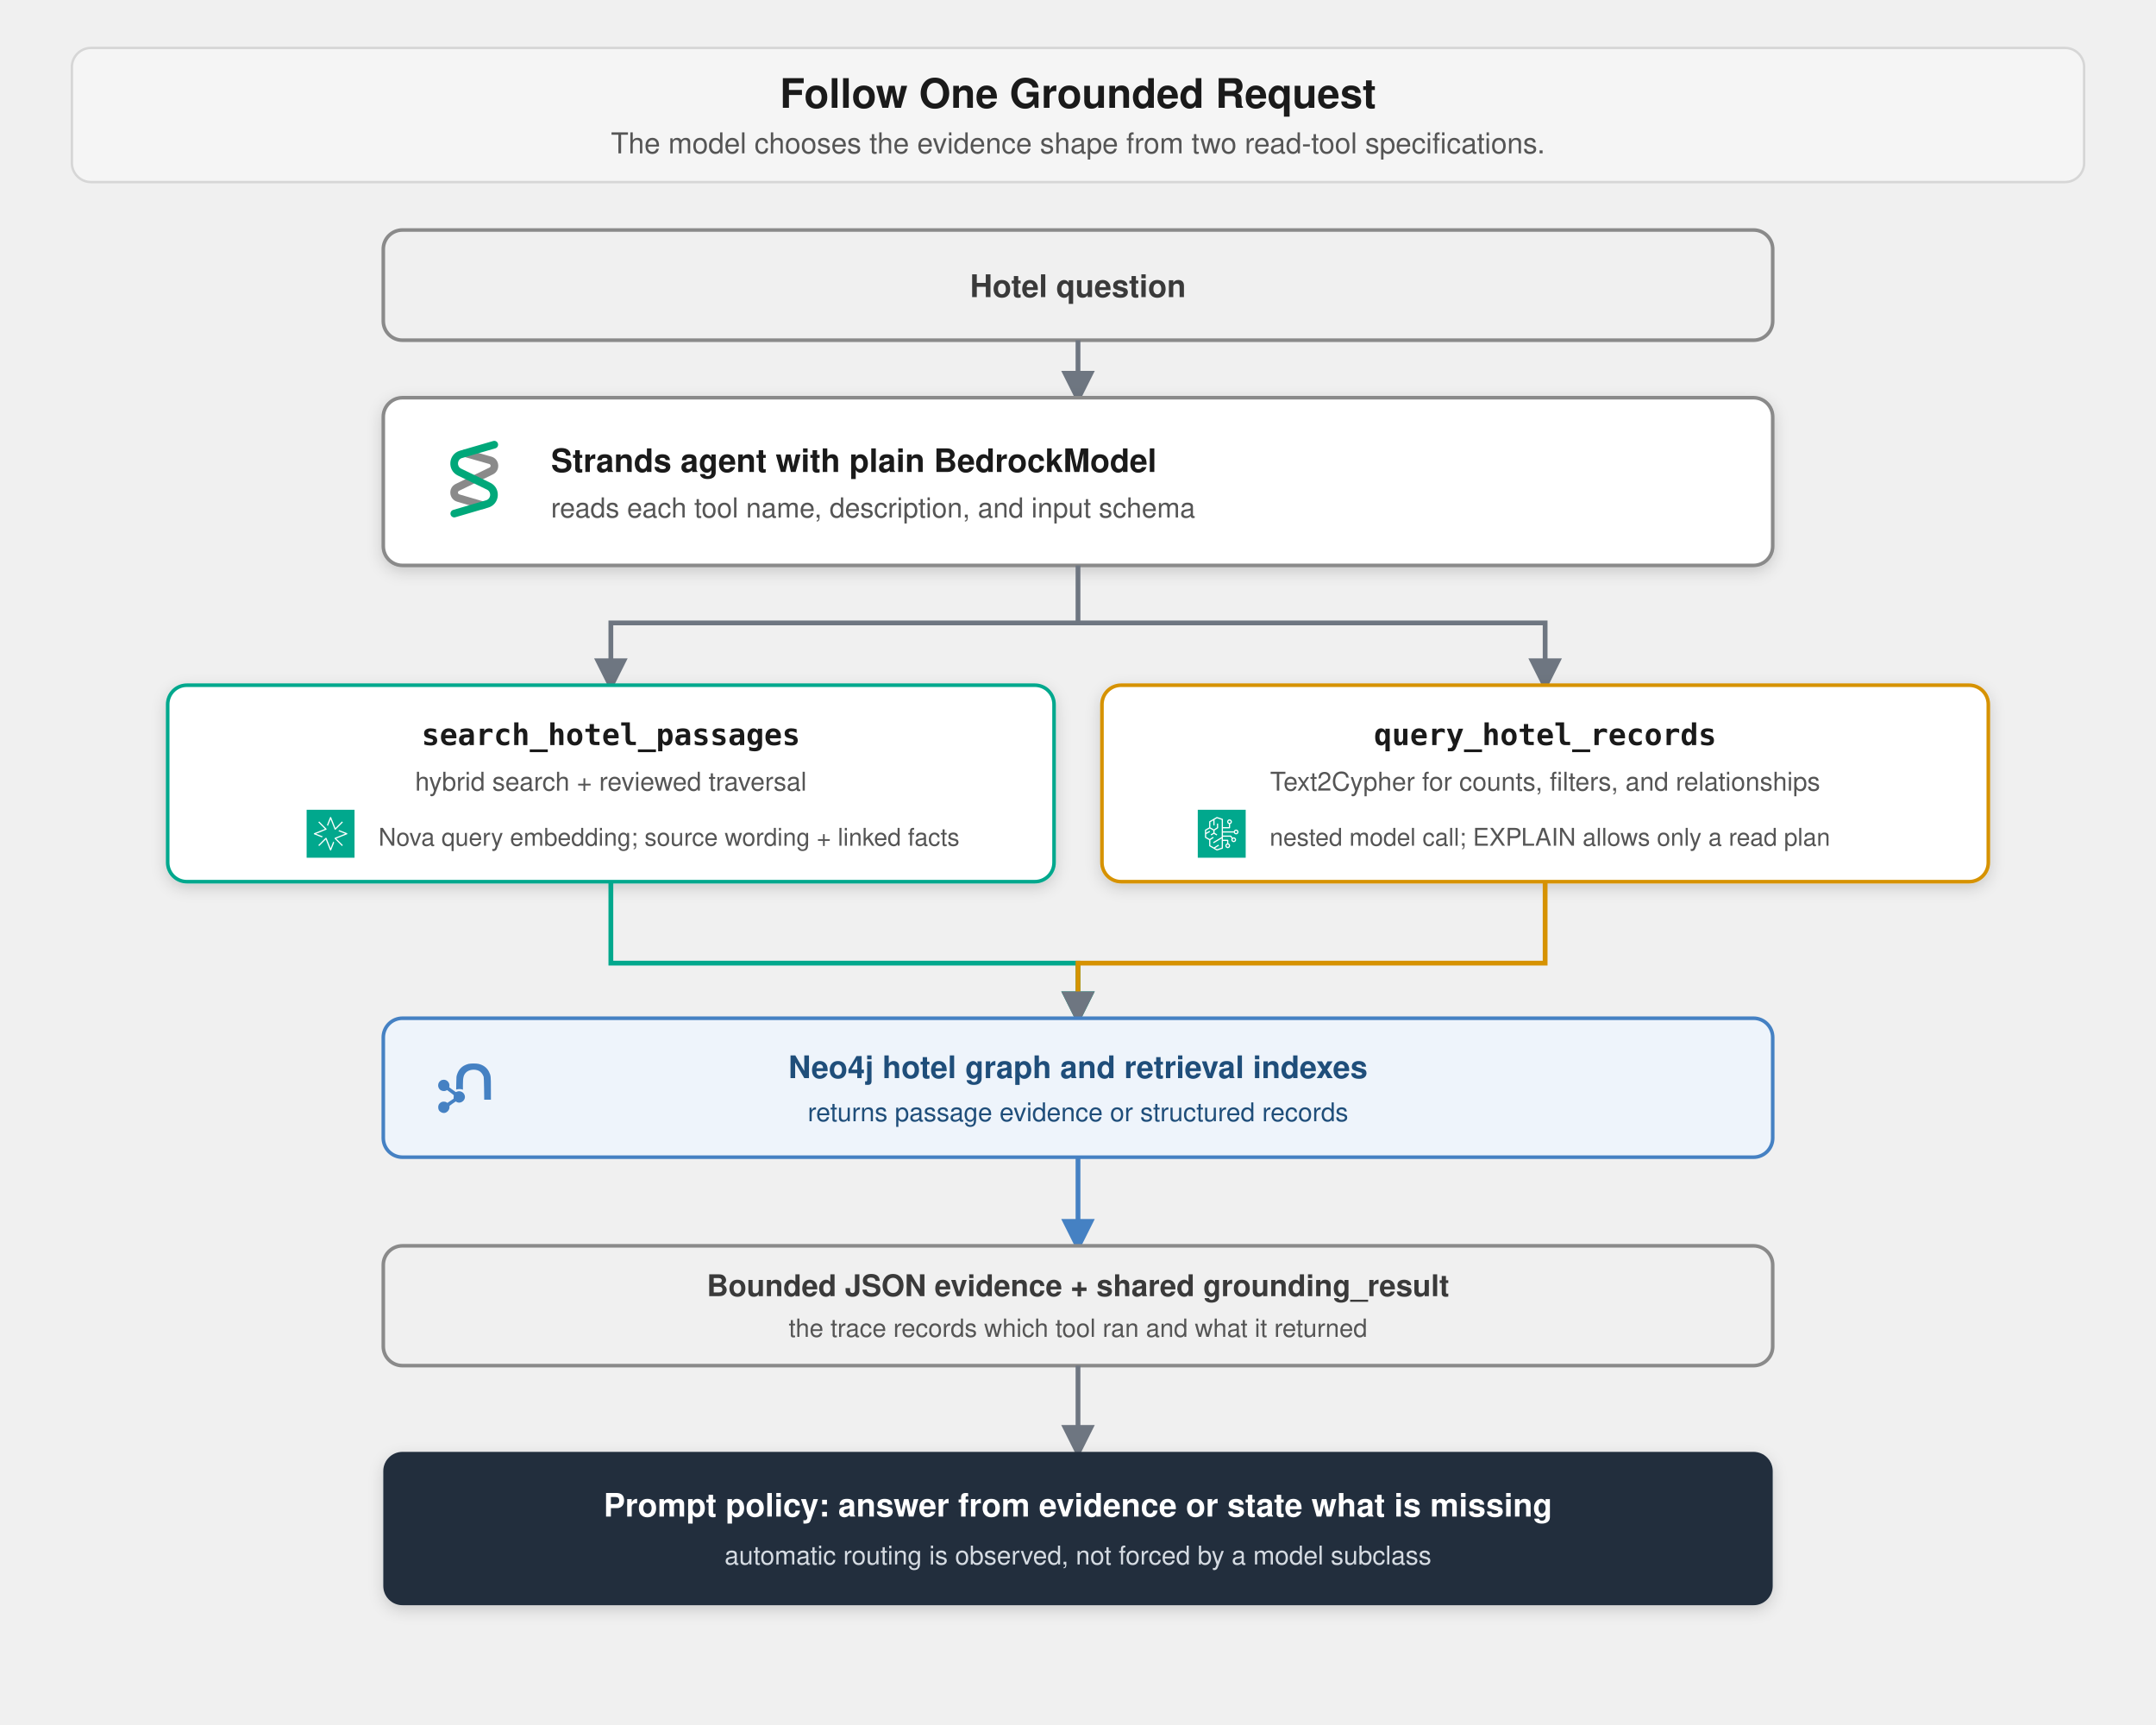
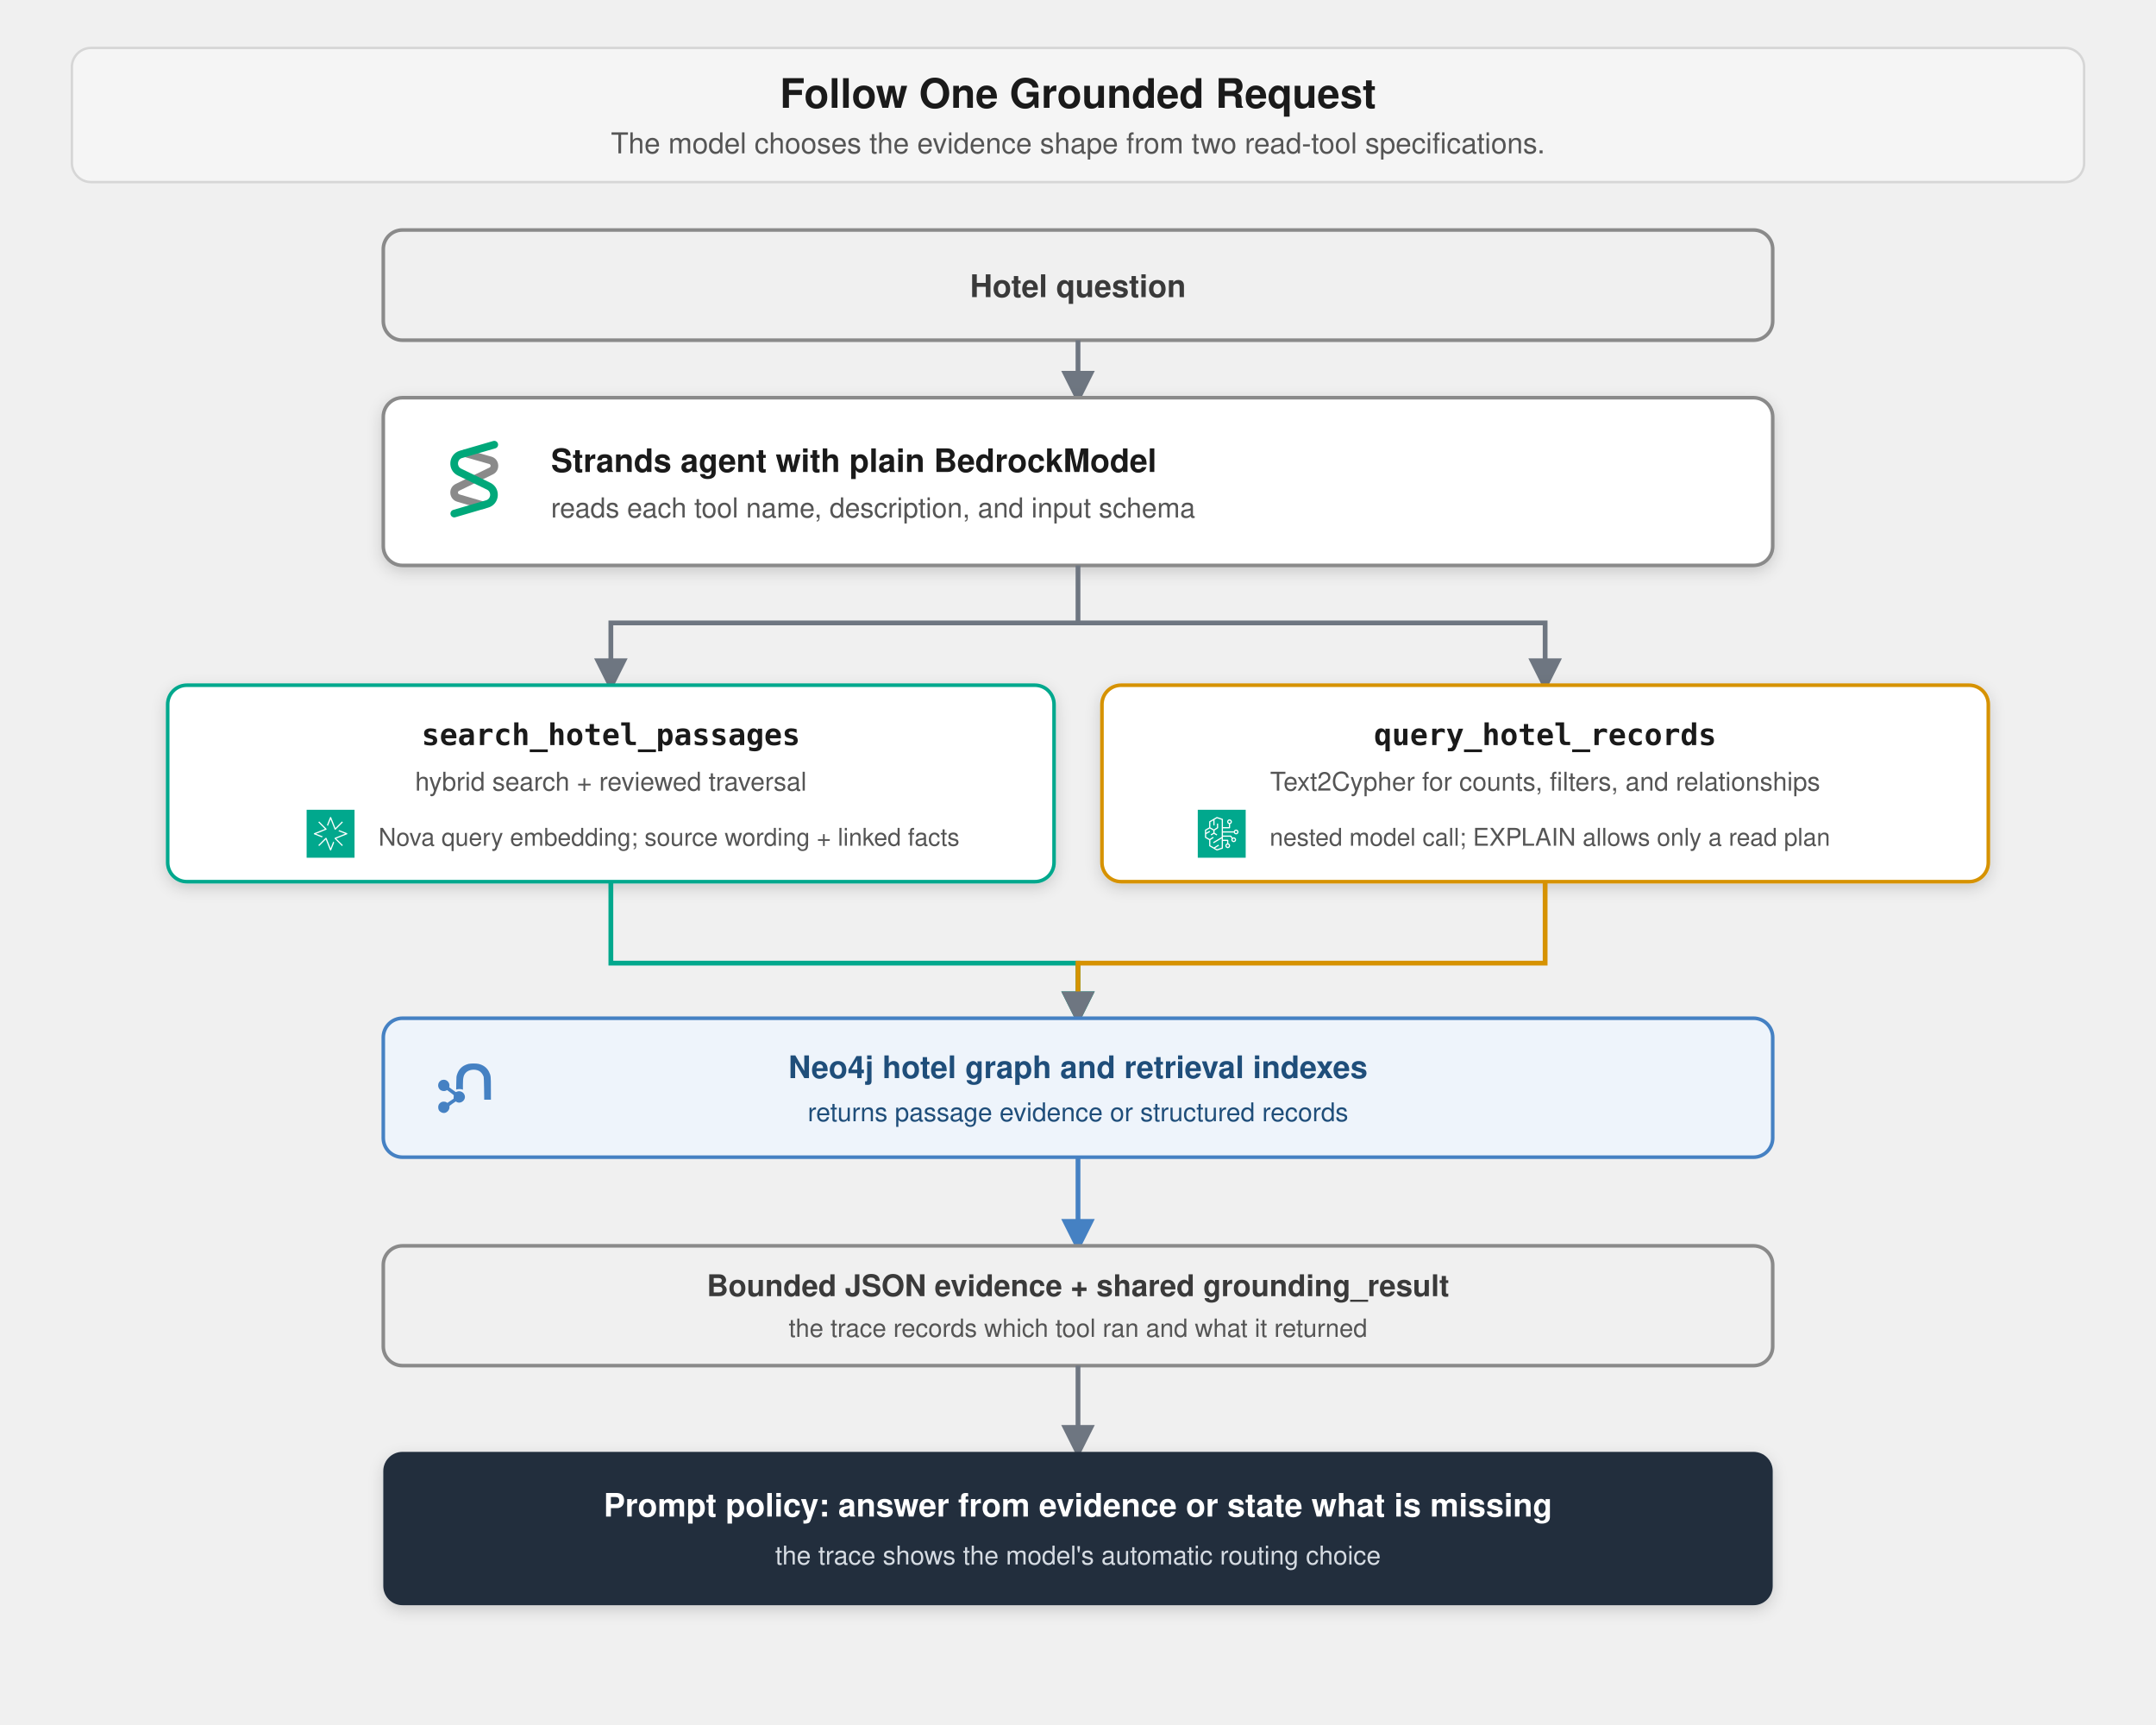
<svg xmlns="http://www.w3.org/2000/svg" viewBox="0 0 900 720" font-family="'Helvetica Neue', Helvetica, Arial, sans-serif">
  <defs>
    <filter id="shF" x="-20%" y="-20%" width="140%" height="140%">
      <feDropShadow dx="0" dy="2" stdDeviation="3" flood-color="#1a1a1a" flood-opacity="0.16" />
    </filter>
    <marker id="arrowGrayF" viewBox="0 0 10 10" refX="8" refY="5" markerWidth="7" markerHeight="7" orient="auto-start-reverse">
      <path d="M0,0 L10,5 L0,10 z" fill="#6E7681" />
    </marker>
    <marker id="arrowTealF" viewBox="0 0 10 10" refX="8" refY="5" markerWidth="7" markerHeight="7" orient="auto-start-reverse">
      <path d="M0,0 L10,5 L0,10 z" fill="#01A88D" />
    </marker>
    <marker id="arrowSteelF" viewBox="0 0 10 10" refX="8" refY="5" markerWidth="7" markerHeight="7" orient="auto-start-reverse">
      <path d="M0,0 L10,5 L0,10 z" fill="#4581C3" />
    </marker>
    <symbol id="icon-strandsF" viewBox="0 0 290 463">
      <path d="M97.29 52.788C85.067 49.167 72.223 56.139 68.602 68.362C64.98 80.584 71.952 93.428 84.175 97.05L235.117 139.775C245.223 142.769 246.357 156.628 236.874 161.226L32.546 260.291C-14.944 283.316 -9.161 352.74 41.483 367.591L189.551 411.009L190.125 411.169C202.183 414.376 214.665 407.396 218.196 395.355C221.784 383.122 214.774 370.296 202.541 366.709L54.474 323.291C44.345 320.321 43.188 306.436 52.686 301.831L257.014 202.766C304.432 179.776 298.758 110.483 248.233 95.512L97.29 52.788Z" fill="#8A8A8A" />
      <path d="M259.147 0.982C271.389 -2.575 284.197 4.466 287.754 16.707C291.311 28.949 284.27 41.757 272.028 45.314L71.173 103.671C40.714 112.521 37.198 154.262 65.746 168.083L241.343 253.093C307.872 285.302 299.794 382.546 228.862 403.336L30.404 461.502C18.171 465.088 5.347 458.078 1.762 445.844C-1.824 433.611 5.186 420.787 17.42 417.202L215.878 359.035C246.277 350.125 249.739 308.449 221.226 294.645L45.63 209.635C-20.983 177.386 -12.777 79.989 58.293 59.34L259.147 0.982Z" fill="#00A87A" />
    </symbol>
    <symbol id="icon-bedrockF" viewBox="0 0 80 80">
      <rect x="0" y="0" width="80" height="80" fill="#01A88D" />
      <g transform="translate(12,12)" fill="#FFFFFF">
        <path d="M52,27 C50.897,27 50,26.103 50,25 C50,23.897 50.897,23 52,23 C53.103,23 54,23.897 54,25 C54,26.103 53.103,27 52,27 L52,27 Z M20.113,53.908 L16.865,52.014 L23.53,47.848 L22.47,46.152 L14.913,50.875 L9,47.426 L9,38.535 L14.555,34.832 L13.445,33.168 L7.959,36.825 L2,33.42 L2,28.58 L8.496,24.868 L7.504,23.132 L2,26.277 L2,22.58 L8,19.152 L14,22.58 L14,26.434 L9.485,29.143 L10.515,30.857 L15,28.166 L19.485,30.857 L20.515,29.143 L16,26.434 L16,22.535 L21.555,18.832 C21.833,18.646 22,18.334 22,18 L22,11 L20,11 L20,17.465 L14.959,20.825 L9,17.42 L9,8.574 L14,5.658 L14,14 L16,14 L16,4.491 L20.113,2.092 L28,4.721 L28,33.434 L13.485,42.143 L14.515,43.857 L28,35.766 L28,51.279 L20.113,53.908 Z M50,38 C50,39.103 49.103,40 48,40 C46.897,40 46,39.103 46,38 C46,36.897 46.897,36 48,36 C49.103,36 50,36.897 50,38 L50,38 Z M40,48 C40,49.103 39.103,50 38,50 C36.897,50 36,49.103 36,48 C36,46.897 36.897,46 38,46 C39.103,46 40,46.897 40,48 L40,48 Z M39,8 C39,6.897 39.897,6 41,6 C42.103,6 43,6.897 43,8 C43,9.103 42.103,10 41,10 C39.897,10 39,9.103 39,8 L39,8 Z M52,21 C50.141,21 48.589,22.28 48.142,24 L30,24 L30,19 L41,19 C41.553,19 42,18.552 42,18 L42,11.858 C43.72,11.411 45,9.858 45,8 C45,5.794 43.206,4 41,4 C38.794,4 37,5.794 37,8 C37,9.858 38.28,11.411 40,11.858 L40,17 L30,17 L30,4 C30,3.569 29.725,3.188 29.316,3.051 L20.316,0.051 C20.042,-0.039 19.744,-0.009 19.496,0.136 L7.496,7.136 C7.188,7.315 7,7.645 7,8 L7,17.42 L0.504,21.132 C0.192,21.31 0,21.641 0,22 L0,34 C0,34.359 0.192,34.69 0.504,34.868 L7,38.58 L7,48 C7,48.355 7.188,48.685 7.496,48.864 L19.496,55.864 C19.65,55.954 19.825,56 20,56 C20.106,56 20.213,55.983 20.316,55.949 L29.316,52.949 C29.725,52.812 30,52.431 30,52 L30,40 L37,40 L37,44.142 C35.28,44.589 34,46.142 34,48 C34,50.206 35.794,52 38,52 C40.206,52 42,50.206 42,48 C42,46.142 40.72,44.589 39,44.142 L39,39 C39,38.448 38.553,38 38,38 L30,38 L30,33 L42.5,33 L44.638,35.85 C44.239,36.472 44,37.207 44,38 C44,40.206 45.794,42 48,42 C50.206,42 52,40.206 52,38 C52,35.794 50.206,34 48,34 C47.316,34 46.682,34.188 46.119,34.492 L43.8,31.4 C43.611,31.148 43.314,31 43,31 L30,31 L30,26 L48.142,26 C48.589,27.72 50.141,29 52,29 C54.206,29 56,27.206 56,25 C56,22.794 54.206,21 52,21 L52,21 Z" />
      </g>
    </symbol>
    <symbol id="icon-novaF" viewBox="0 0 80 80">
      <rect width="80" height="80" fill="#01A88D" />
      <path d="M25.428 46.021L12.635 40.935C12.254 40.784 12.004 40.416 12.004 40.005C12.004 39.596 12.254 39.227 12.635 39.076L30.561 31.965L19.495 20.898L20.909 19.484L33.052 31.626C33.29 31.864 33.393 32.206 33.324 32.536C33.256 32.866 33.026 33.139 32.714 33.263L15.713 40.007L26.968 44.481L25.428 46.021ZM35.52 26.98L40.003 15.701L46.746 32.701C46.87 33.014 47.144 33.243 47.474 33.312C47.541 33.325 47.608 33.332 47.676 33.332C47.938 33.332 48.193 33.228 48.383 33.039L60.525 20.897L59.111 19.483L48.044 30.549L40.934 12.623C40.782 12.242 40.414 11.991 40.004 11.991C39.595 11.991 39.226 12.241 39.074 12.622L33.979 25.44L35.52 26.98ZM67.375 39.073L54.558 33.977L53.018 35.517L64.296 40.001L47.296 46.745C46.983 46.869 46.754 47.142 46.685 47.472C46.617 47.802 46.72 48.144 46.958 48.381L59.1 60.523L60.514 59.109L49.448 48.043L67.375 40.932C67.756 40.78 68.006 40.412 68.006 40.002C68.006 39.592 67.756 39.224 67.375 39.073ZM44.485 53.024L40.005 64.295L33.262 47.295C33.138 46.982 32.864 46.752 32.534 46.684C32.203 46.616 31.863 46.718 31.625 46.956L19.482 59.099L20.896 60.513L31.964 49.446L39.074 67.373C39.226 67.754 39.594 68.004 40.004 68.004C40.413 68.004 40.782 67.754 40.934 67.374L46.026 54.564L44.485 53.024Z" fill="white" />
    </symbol>
    <symbol id="icon-neo4jF" viewBox="0 0 260 260">
      <path d="M145 37.6c-3.5.7-10.1 3.1-14.5 5.2-14.7 7.1-24.6 18.7-30.2 35.7-2.6 7.6-2.7 9.1-3.1 33.4l-.4 25.4 2.4-.7c5.3-1.6 15.3-1.8 19.6-.3l4.2 1.5v-19.7c0-27.7 2.6-37.7 12.1-47.2 11.2-11.2 33.7-14.1 49.5-6.4 8 3.9 15 12.5 18.7 23 .7 1.9 1.3 19.2 1.7 46l.5 43h26l-.1-43c0-48.5-.2-50.2-7.4-65.2-7.6-15.6-22.2-26.6-40.7-30.7-8.9-2-29.2-2-38.3 0z" />
      <path d="M41.5 100.1c-1.6.4-4.7 2.3-6.9 4.1-9.9 8.1-10.3 24.1-.9 33 6.1 5.8 16.9 7.6 24.1 3.9l3.7-1.9 13.2 9.7c8.2 5.9 13.1 10.1 12.8 10.9-.3.8-.5 3.9-.5 7l-.1 5.7-12.1 8.2-12.1 8.2-3.1-2.2c-4.4-3.2-14.9-3.6-20.2-.9-8.7 4.5-12.8 11.5-12.2 21.3.5 8.9 3.9 14.2 11.7 18.2 9.3 4.7 17.9 3.2 25.2-4.2 4.9-5.1 7.3-11.3 6.7-17.4-.3-3.5-.2-3.6 12.1-12.1l12.3-8.4 3.1 1.9c8.1 4.8 18.5 3.2 25.8-4.1 7.9-7.9 8.9-18.4 2.6-27.7-5.8-8.6-17.9-12.1-27-7.8-2 .9-4 1.5-4.5 1.3-.4-.1-6.3-4.3-13-9.3l-12.2-9 .6-4.6c1.7-12.7-9.2-25.1-21.8-24.8-2.4 0-5.6.5-7.3 1z" />
    </symbol>
  </defs>
  <rect x="30" y="20" width="840" height="56" rx="8" fill="#F5F5F5" stroke="#D6D6D6" />
  <text x="450" y="45" text-anchor="middle" font-size="17" font-weight="700" fill="#1A1A1A">Follow One Grounded Request</text>
  <text x="450" y="64" text-anchor="middle" font-size="12" fill="#555555">The model chooses the evidence shape from two read-tool specifications.</text>
  <rect x="160" y="96" width="580" height="46" rx="8" fill="#F0F0F0" stroke="#8A8A8A" stroke-width="1.5" />
  <text x="450" y="124" text-anchor="middle" font-size="13" font-weight="700" fill="#3A3A3A">Hotel question</text>
  <line x1="450" y1="142" x2="450" y2="166" stroke="#6E7681" stroke-width="2" marker-end="url(#arrowGrayF)" />
  <rect x="160" y="166" width="580" height="70" rx="8" fill="#FFFFFF" stroke="#8A8A8A" stroke-width="1.5" filter="url(#shF)" />
  <use href="#icon-strandsF" x="182" y="184" width="32" height="32" />
  <text x="230" y="197" font-size="13.5" font-weight="700" fill="#1A1A1A">Strands agent with plain BedrockModel</text>
  <text x="230" y="216" font-size="11.5" fill="#555555">reads each tool name, description, and input schema</text>
  <path d="M450,236 V260 H255 V286" fill="none" stroke="#6E7681" stroke-width="2" marker-end="url(#arrowGrayF)" />
  <path d="M450,260 H645 V286" fill="none" stroke="#6E7681" stroke-width="2" marker-end="url(#arrowGrayF)" />
  <rect x="70" y="286" width="370" height="82" rx="8" fill="#FFFFFF" stroke="#01A88D" stroke-width="1.5" filter="url(#shF)" />
  <text x="255" y="311" text-anchor="middle" font-size="12.5" font-weight="700" fill="#1A1A1A" font-family="'SFMono-Regular', Consolas, monospace">search_hotel_passages</text>
  <text x="255" y="330" text-anchor="middle" font-size="10.8" fill="#555555">hybrid search + reviewed traversal</text>
  <use href="#icon-novaF" x="128" y="338" width="20" height="20" />
  <text x="158" y="353" font-size="10.2" fill="#555555">Nova query embedding; source wording + linked facts</text>
  <rect x="460" y="286" width="370" height="82" rx="8" fill="#FFFFFF" stroke="#D69200" stroke-width="1.5" filter="url(#shF)" />
  <text x="645" y="311" text-anchor="middle" font-size="12.5" font-weight="700" fill="#1A1A1A" font-family="'SFMono-Regular', Consolas, monospace">query_hotel_records</text>
  <text x="645" y="330" text-anchor="middle" font-size="10.8" fill="#555555">Text2Cypher for counts, filters, and relationships</text>
  <use href="#icon-bedrockF" x="500" y="338" width="20" height="20" />
  <text x="530" y="353" font-size="10.2" fill="#555555">nested model call; EXPLAIN allows only a read plan</text>
  <path d="M255,368 V402 H450 V425" fill="none" stroke="#01A88D" stroke-width="2" marker-end="url(#arrowTealF)" />
  <path d="M645,368 V402 H450 V425" fill="none" stroke="#D69200" stroke-width="2" marker-end="url(#arrowGrayF)" />
  <rect x="160" y="425" width="580" height="58" rx="8" fill="#EEF4FB" stroke="#4581C3" stroke-width="1.5" />
  <use href="#icon-neo4jF" x="180" y="440" width="28" height="28" fill="#4581C3" />
  <text x="450" y="450" text-anchor="middle" font-size="13" font-weight="700" fill="#1F4E7A">Neo4j hotel graph and retrieval indexes</text>
  <text x="450" y="468" text-anchor="middle" font-size="10.8" fill="#1F4E7A">returns passage evidence or structured records</text>
  <line x1="450" y1="483" x2="450" y2="520" stroke="#4581C3" stroke-width="2" marker-end="url(#arrowSteelF)" />
  <rect x="160" y="520" width="580" height="50" rx="8" fill="#F0F0F0" stroke="#8A8A8A" stroke-width="1.5" />
  <text x="450" y="541" text-anchor="middle" font-size="12.5" font-weight="700" fill="#3A3A3A">Bounded JSON evidence + shared grounding_result</text>
  <text x="450" y="558" text-anchor="middle" font-size="10.5" fill="#555555">the trace records which tool ran and what it returned</text>
  <line x1="450" y1="570" x2="450" y2="606" stroke="#6E7681" stroke-width="2" marker-end="url(#arrowGrayF)" />
  <rect x="160" y="606" width="580" height="64" rx="8" fill="#232F3E" filter="url(#shF)" />
  <text x="450" y="633" text-anchor="middle" font-size="13.5" font-weight="700" fill="#FFFFFF">Prompt policy: answer from evidence or state what is missing</text>
-   <text x="450" y="653" text-anchor="middle" font-size="10.8" fill="#D5DBE2">automatic routing is observed, not forced by a model subclass</text>
+   <text x="450" y="653" text-anchor="middle" font-size="10.8" fill="#D5DBE2">the trace shows the model's automatic routing choice</text>
</svg>
